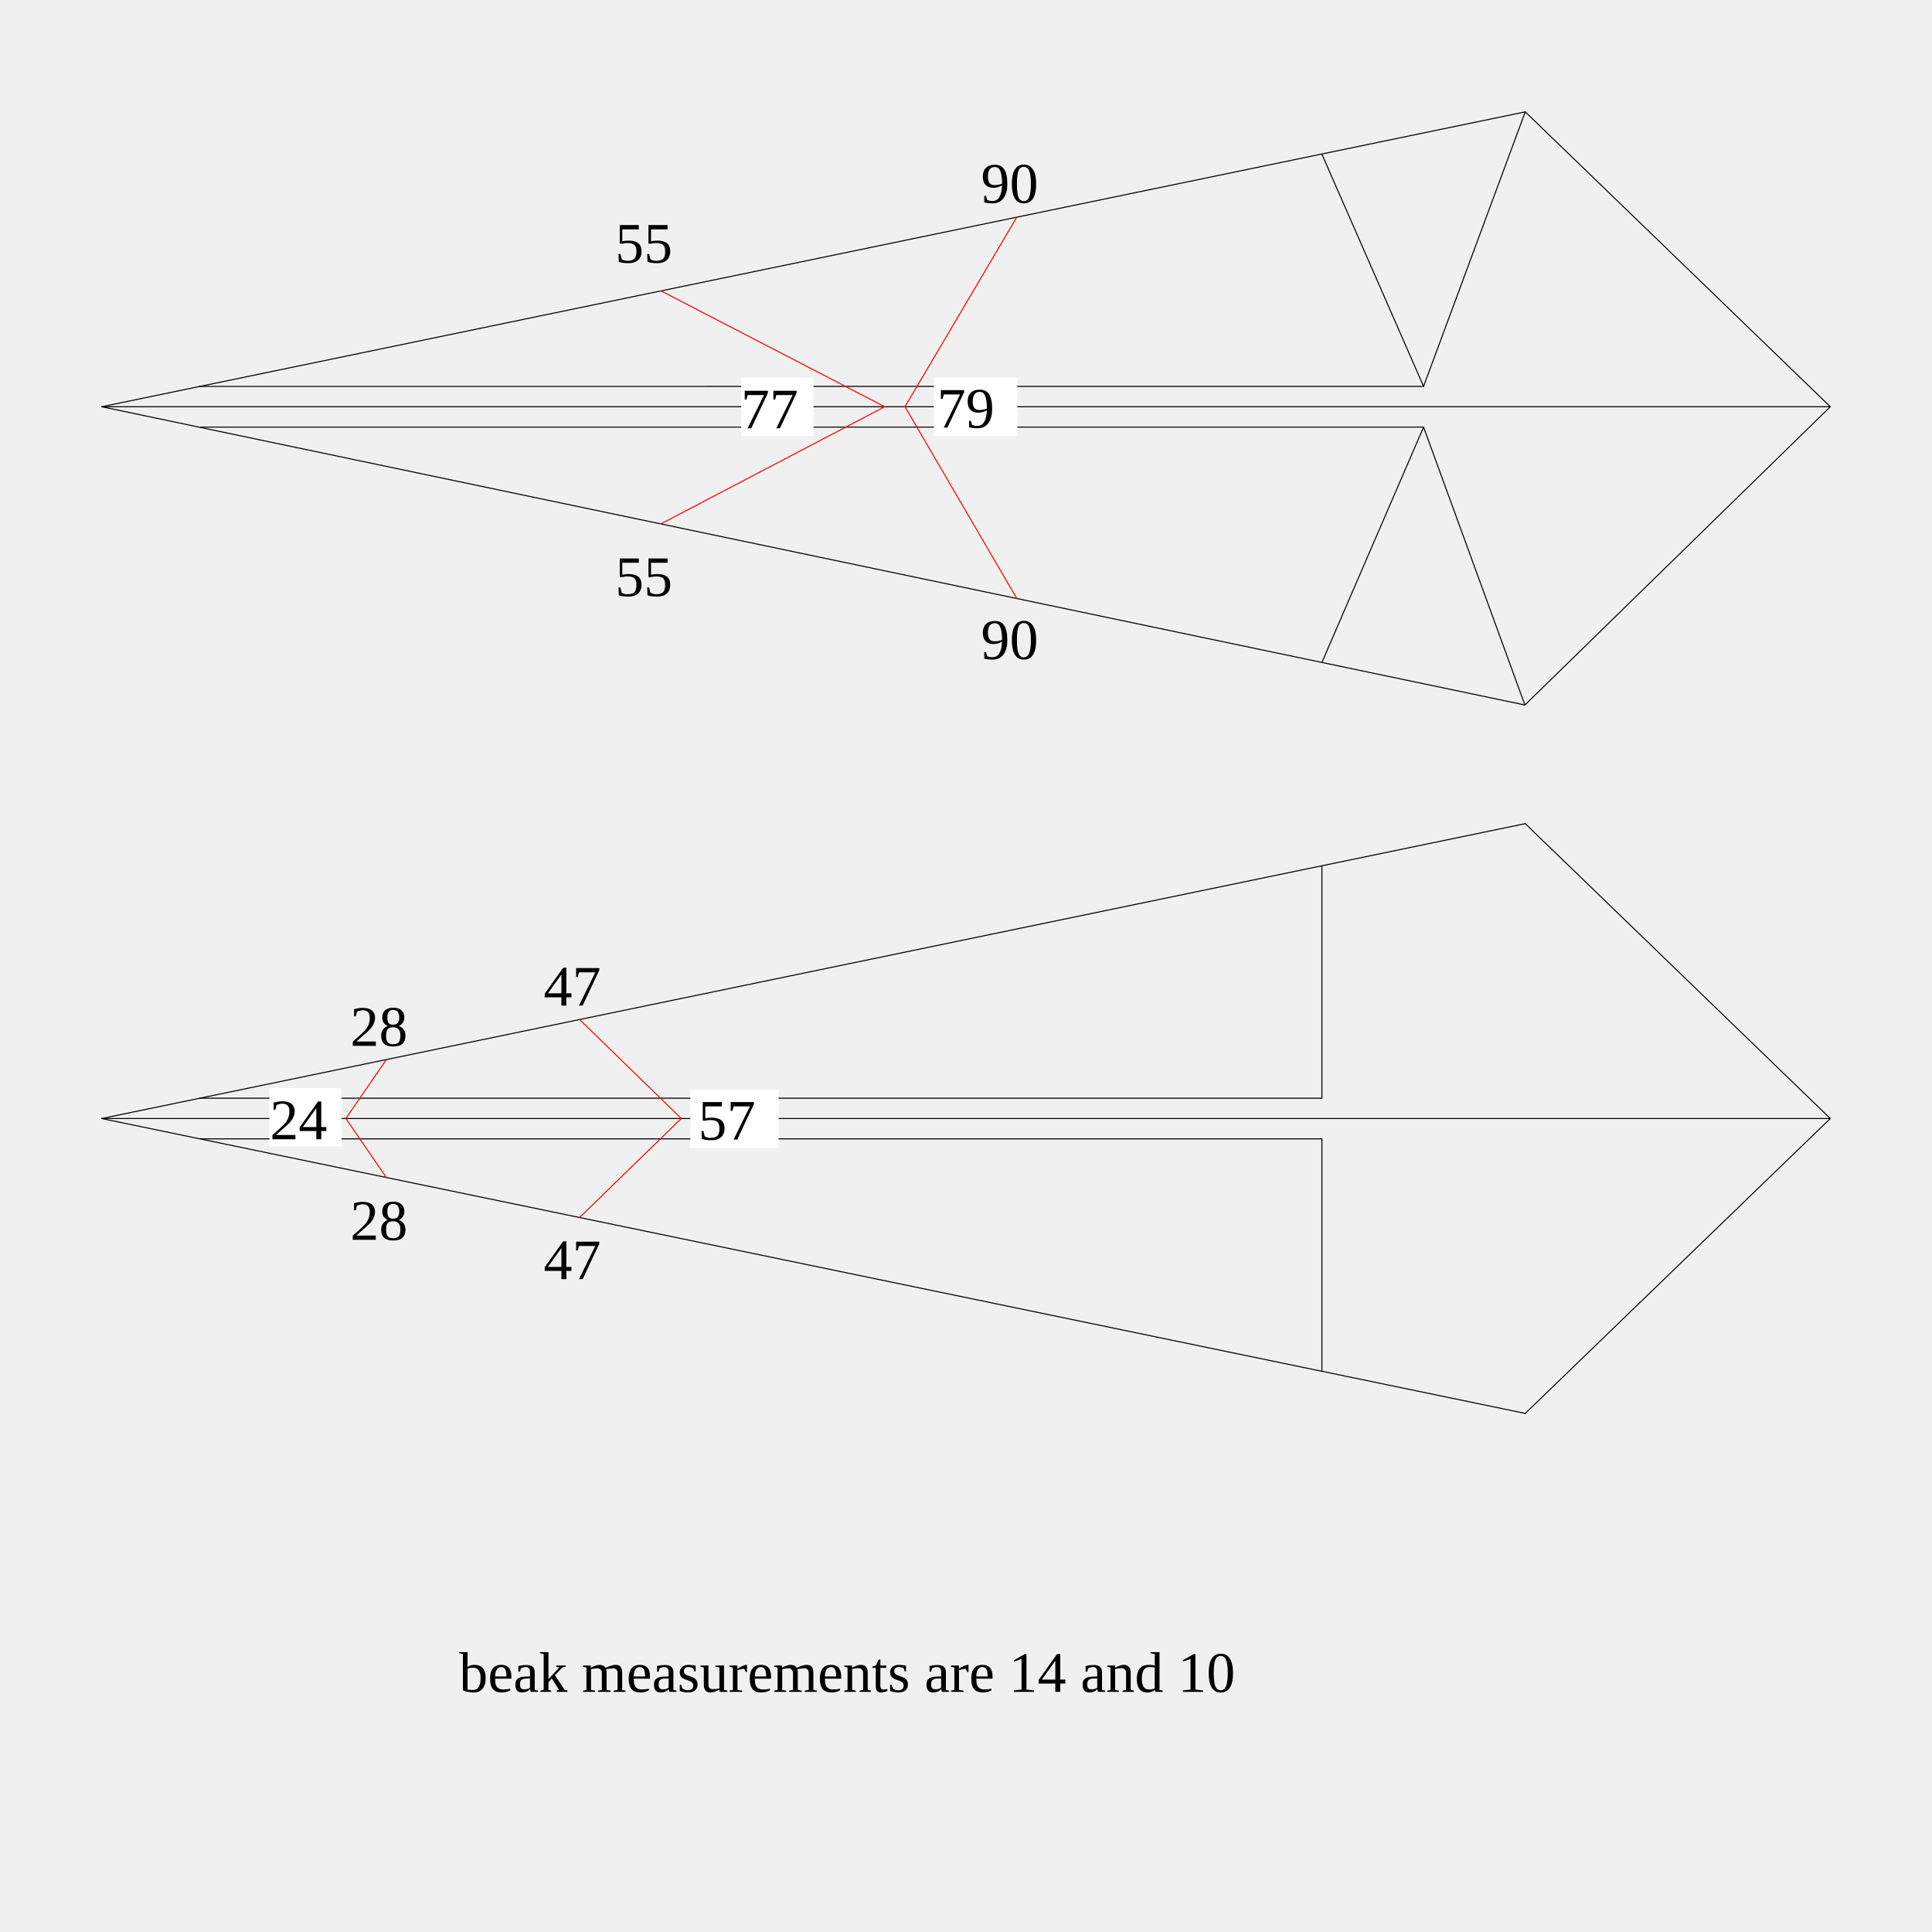
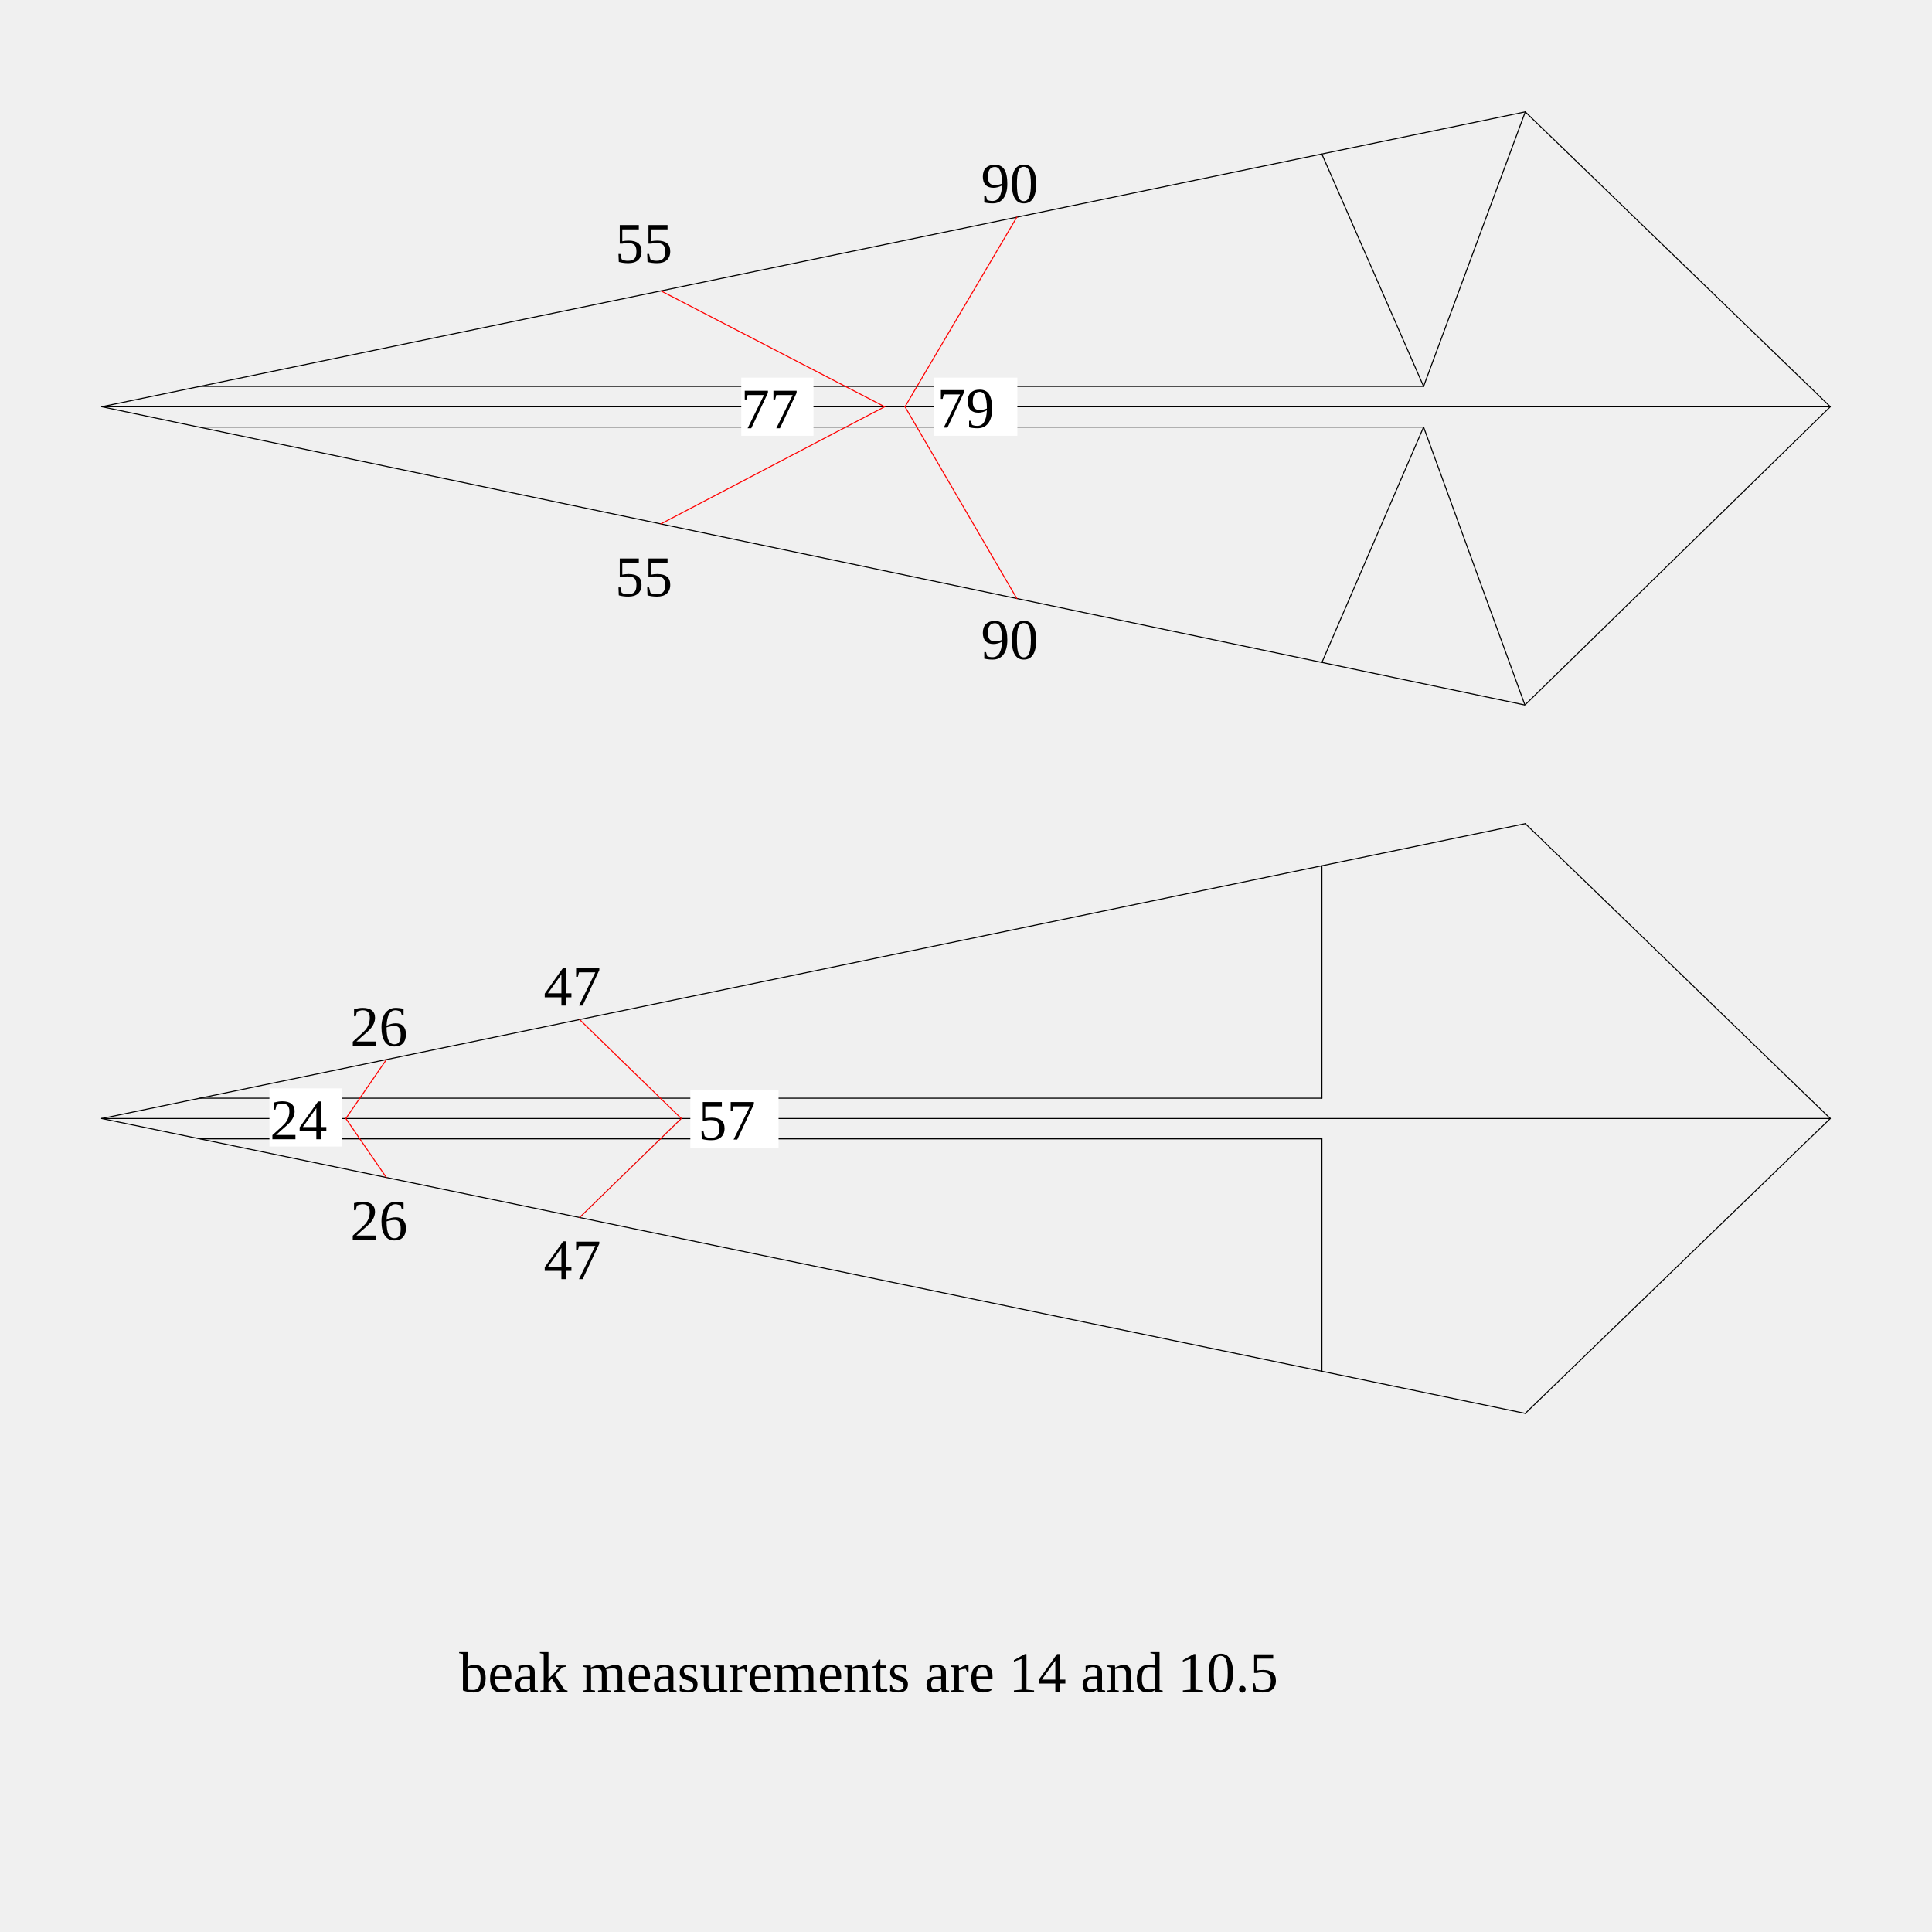
<svg xmlns="http://www.w3.org/2000/svg" width="190mm" height="190mm" viewBox="0 0 190 190" version="1.1" id="svg1">
  <defs id="defs1" />
  <g id="layer1" transform="translate(-10,-10)">
    <path style="fill:#cccccc;stroke:#000000;stroke-width:0.1" d="M 20,50 160,21" id="path11" />
    <path style="fill:#cccccc;stroke:#000000;stroke-width:0.1;stroke-linecap:round" d="M 190,50 160,21" id="path12" />
    <path style="fill:#cccccc;stroke:#000000;stroke-width:0.1" d="M 159.965,79.332 190,50" id="path13" />
    <path style="fill:#cccccc;stroke:#000000;stroke-width:0.1" d="M 20,50 159.965,79.332" id="path14" />
    <path style="fill:#cccccc;stroke:#000000;stroke-width:0.1" d="M 159.965,79.332 150,52" id="path17" />
    <path style="fill:#cccccc;stroke:#000000;stroke-width:0.1" d="M 140,75.151 150,52" id="path18" />
    <path style="fill:#cccccc;stroke:#000000;stroke-width:0.1;stroke-linecap:round" d="M 160,21 150,48" id="path19" />
    <path style="fill:#cccccc;stroke:#000000;stroke-width:0.1;stroke-linecap:round" d="m 140,25.16 10,22.84" id="path20" />
    <path style="fill:#cccccc;stroke:#000000;stroke-width:0.1;stroke-linecap:round" d="M 150,48 29.642,48.003" id="path21" />
    <path style="fill:#cccccc;stroke:#000000;stroke-width:0.1;stroke-linecap:round" d="M 150,52 H 29.722" id="path22" />
    <path style="fill:#cccccc;stroke:#000000;stroke-width:0.1;stroke-linecap:round" d="M 20,120 H 190" id="path23" />
    <path style="fill:#cccccc;stroke:#000000;stroke-width:0.1;stroke-linecap:round" d="M 160,91 190,120" id="path24" />
    <path style="fill:#cccccc;stroke:#000000;stroke-width:0.1;stroke-linecap:round" d="m 160,149 30,-29" id="path25" />
    <path style="fill:#cccccc;stroke:#000000;stroke-width:0.1;stroke-linecap:round" d="m 20,120 140,29" id="path26" />
    <path style="fill:#cccccc;stroke:#000000;stroke-width:0.1;stroke-linecap:round" d="M 160,91 20,120" id="path27" />
    <path style="fill:#cccccc;stroke:#000000;stroke-width:0.1;stroke-linecap:round" d="M 140,144.823 V 122" id="path28" />
    <path style="fill:#cccccc;stroke:#000000;stroke-width:0.1;stroke-linecap:round" d="M 29.723,122 H 140" id="path29" />
    <path style="fill:#cccccc;stroke:#000000;stroke-width:0.1;stroke-linecap:round" d="M 140,95.161 V 118" id="path30" />
    <path style="fill:#cccccc;stroke:#000000;stroke-width:0.1;stroke-linecap:round" d="M 29.663,118 H 140" id="path31" />
    <path style="fill:#e6e6e6;stroke:#000000;stroke-width:0.1;stroke-linecap:round;stroke-opacity:1" d="m 20,50 170,10e-7" id="path32" />
    <path style="fill:#e6e6e6;stroke:#ff0000;stroke-width:0.1;stroke-linecap:round;stroke-opacity:1" d="M 75,61.516 97,50" id="path36" />
    <path style="fill:#e6e6e6;stroke:#ff0000;stroke-width:0.1;stroke-linecap:round;stroke-opacity:1" d="M 75,38.606 97,50" id="path37" />
    <path style="fill:#e6e6e6;stroke:#ff0000;stroke-width:0.1;stroke-linecap:round;stroke-opacity:1" d="M 110,31.356 99,50" id="path38" />
    <path style="fill:#e6e6e6;stroke:#ff0000;stroke-width:0.1;stroke-linecap:round;stroke-opacity:1" d="M 109.999,68.861 99,50" id="path39" />
    <path style="fill:#e6e6e6;stroke:#ff0000;stroke-width:0.1;stroke-linecap:round;stroke-opacity:1" d="M 48,114.205 44.011,120" id="path40" />
    <path style="fill:#e6e6e6;stroke:#ff0000;stroke-width:0.1;stroke-linecap:round;stroke-opacity:1" d="m 47.996,125.799 -3.987,-5.804" id="path41" />
    <path style="fill:#ff0000;stroke:#ff0000;stroke-width:0.1;stroke-linecap:round;stroke-opacity:1" d="M 67,110.266 77,120" id="path42" />
    <path style="fill:#e6e6e6;stroke:#ec0000;stroke-width:0.1;stroke-linecap:round;stroke-opacity:1" d="M 67,129.735 77,120" id="path43" />
    <text xml:space="preserve" style="font-size:5.644px;text-align:start;writing-mode:lr-tb;direction:ltr;text-anchor:start;fill:#000000;fill-opacity:1;stroke:none;stroke-width:0.1;stroke-linecap:round;stroke-opacity:1" x="70.497" y="35.818" id="text43">
      <tspan id="tspan43" style="font-size:5.644px;fill:#000000;fill-opacity:1;stroke:none;stroke-width:0.1;stroke-opacity:1" x="70.497" y="35.818">55</tspan>
    </text>
    <text xml:space="preserve" style="font-size:5.644px;text-align:start;writing-mode:lr-tb;direction:ltr;text-anchor:start;fill:#000000;fill-opacity:1;stroke:none;stroke-width:0.1;stroke-linecap:round;stroke-opacity:1" x="106.468" y="29.934" id="text44">
      <tspan id="tspan44" style="font-size:5.644px;fill:#000000;fill-opacity:1;stroke:none;stroke-width:0.1;stroke-opacity:1" x="106.468" y="29.934">90</tspan>
    </text>
    <text xml:space="preserve" style="font-size:5.644px;text-align:start;writing-mode:lr-tb;direction:ltr;text-anchor:start;fill:#000000;fill-opacity:1;stroke:none;stroke-width:0.1;stroke-linecap:round;stroke-opacity:1" x="106.467" y="74.804" id="text45">
      <tspan id="tspan45" style="font-size:5.644px;fill:#000000;fill-opacity:1;stroke:none;stroke-width:0.1;stroke-opacity:1" x="106.467" y="74.804">90</tspan>
    </text>
    <text xml:space="preserve" style="font-size:5.644px;text-align:start;writing-mode:lr-tb;direction:ltr;text-anchor:start;fill:#000000;fill-opacity:1;stroke:none;stroke-width:0.1;stroke-linecap:round;stroke-opacity:1" x="70.497" y="68.607" id="text46">
      <tspan id="tspan46" style="font-size:5.644px;fill:#000000;fill-opacity:1;stroke:none;stroke-width:0.1;stroke-opacity:1" x="70.497" y="68.607">55</tspan>
    </text>
    <rect style="fill:#ffffff;fill-opacity:1;stroke:none;stroke-width:0.076;stroke-linecap:round;stroke-opacity:1" id="rect49" width="7.102" height="5.719" x="82.898" y="47.14" />
    <text xml:space="preserve" style="font-size:5.644px;text-align:start;writing-mode:lr-tb;direction:ltr;text-anchor:start;fill:#000000;fill-opacity:1;stroke:none;stroke-width:0.1;stroke-linecap:round;stroke-opacity:1" x="82.868" y="52.116" id="text47">
      <tspan style="font-size:5.644px;fill:#000000;fill-opacity:1;stroke:none;stroke-width:0.1;stroke-opacity:1" x="82.868" y="52.116" id="tspan48">77</tspan>
    </text>
    <rect style="fill:#ffffff;fill-opacity:1;stroke:none;stroke-width:0.081;stroke-linecap:round;stroke-opacity:1" id="rect50" width="8.205" height="5.719" x="101.845" y="47.14" />
    <text xml:space="preserve" style="font-size:5.644px;text-align:start;writing-mode:lr-tb;direction:ltr;text-anchor:start;fill:#000000;fill-opacity:1;stroke:none;stroke-width:0.1;stroke-linecap:round;stroke-opacity:1" x="102.155" y="52.055" id="text50">
      <tspan style="font-size:5.644px;fill:#000000;fill-opacity:1;stroke:none;stroke-width:0.1;stroke-opacity:1" x="102.155" y="52.055" id="tspan50">79</tspan>
    </text>
    <text xml:space="preserve" style="font-size:5.644px;text-align:start;writing-mode:lr-tb;direction:ltr;text-anchor:start;fill:#000000;fill-opacity:1;stroke:none;stroke-width:0.1;stroke-linecap:round;stroke-opacity:1" x="44.445" y="112.852" id="text51">
-       <tspan id="tspan51" style="font-size:5.644px;fill:#000000;fill-opacity:1;stroke:none;stroke-width:0.1;stroke-opacity:1" x="44.445" y="112.852">28</tspan>
+       <tspan id="tspan51" style="font-size:5.644px;fill:#000000;fill-opacity:1;stroke:none;stroke-width:0.1;stroke-opacity:1" x="44.445" y="112.852">26</tspan>
    </text>
    <text xml:space="preserve" style="font-size:5.644px;text-align:start;writing-mode:lr-tb;direction:ltr;text-anchor:start;fill:#000000;fill-opacity:1;stroke:none;stroke-width:0.1;stroke-linecap:round;stroke-opacity:1" x="44.441" y="131.933" id="text52">
-       <tspan id="tspan52" style="font-size:5.644px;fill:#000000;fill-opacity:1;stroke:none;stroke-width:0.1;stroke-opacity:1" x="44.441" y="131.933">28</tspan>
+       <tspan id="tspan52" style="font-size:5.644px;fill:#000000;fill-opacity:1;stroke:none;stroke-width:0.1;stroke-opacity:1" x="44.441" y="131.933">26</tspan>
    </text>
    <text xml:space="preserve" style="font-size:5.644px;text-align:start;writing-mode:lr-tb;direction:ltr;text-anchor:start;fill:#000000;fill-opacity:1;stroke:none;stroke-width:0.1;stroke-linecap:round;stroke-opacity:1" x="63.462" y="135.8" id="text53">
      <tspan id="tspan53" style="font-size:5.644px;fill:#000000;fill-opacity:1;stroke:none;stroke-width:0.1;stroke-opacity:1" x="63.462" y="135.8">47</tspan>
    </text>
    <text xml:space="preserve" style="font-size:5.644px;text-align:start;writing-mode:lr-tb;direction:ltr;text-anchor:start;fill:#000000;fill-opacity:1;stroke:none;stroke-width:0.1;stroke-linecap:round;stroke-opacity:1" x="63.462" y="108.888" id="text54">
      <tspan id="tspan54" style="font-size:5.644px;fill:#000000;fill-opacity:1;stroke:none;stroke-width:0.1;stroke-opacity:1" x="63.462" y="108.888">47</tspan>
    </text>
    <rect style="fill:#ffffff;fill-opacity:1;stroke:none;stroke-width:0.084;stroke-linecap:round;stroke-opacity:1" id="rect54" width="8.677" height="5.719" x="77.89" y="117.19" />
    <text xml:space="preserve" style="font-size:5.644px;text-align:start;writing-mode:lr-tb;direction:ltr;text-anchor:start;fill:#000000;fill-opacity:1;stroke:none;stroke-width:0.1;stroke-linecap:round;stroke-opacity:1" x="78.661" y="122.067" id="text55">
      <tspan style="font-size:5.644px;fill:#000000;fill-opacity:1;stroke:none;stroke-width:0.1;stroke-opacity:1" x="78.661" y="122.067" id="tspan55">57</tspan>
    </text>
    <rect style="fill:#ffffff;fill-opacity:1;stroke:none;stroke-width:0.076;stroke-linecap:round;stroke-opacity:1" id="rect55" width="7.096" height="5.719" x="36.497" y="117.035" />
    <text xml:space="preserve" style="font-size:5.644px;text-align:start;writing-mode:lr-tb;direction:ltr;text-anchor:start;fill:#000000;fill-opacity:1;stroke:none;stroke-width:0.1;stroke-linecap:round;stroke-opacity:1" x="36.54" y="122.039" id="text56">
      <tspan style="font-size:5.644px;fill:#000000;fill-opacity:1;stroke:none;stroke-width:0.1;stroke-opacity:1" x="36.54" y="122.039" id="tspan56">24</tspan>
    </text>
    <text xml:space="preserve" style="font-size:5.644px;text-align:start;writing-mode:lr-tb;direction:ltr;text-anchor:start;fill:#000000;fill-opacity:1;stroke:none;stroke-width:0.1;stroke-linecap:round;stroke-opacity:1" x="55.151" y="176.381" id="text57">
-       <tspan id="tspan57" style="fill:#000000;stroke-width:0.1" x="55.151" y="176.381">beak measurements are 14 and 10 </tspan>
+       <tspan id="tspan57" style="fill:#000000;stroke-width:0.1" x="55.151" y="176.381">beak measurements are 14 and 10.5 </tspan>
    </text>
  </g>
</svg>
